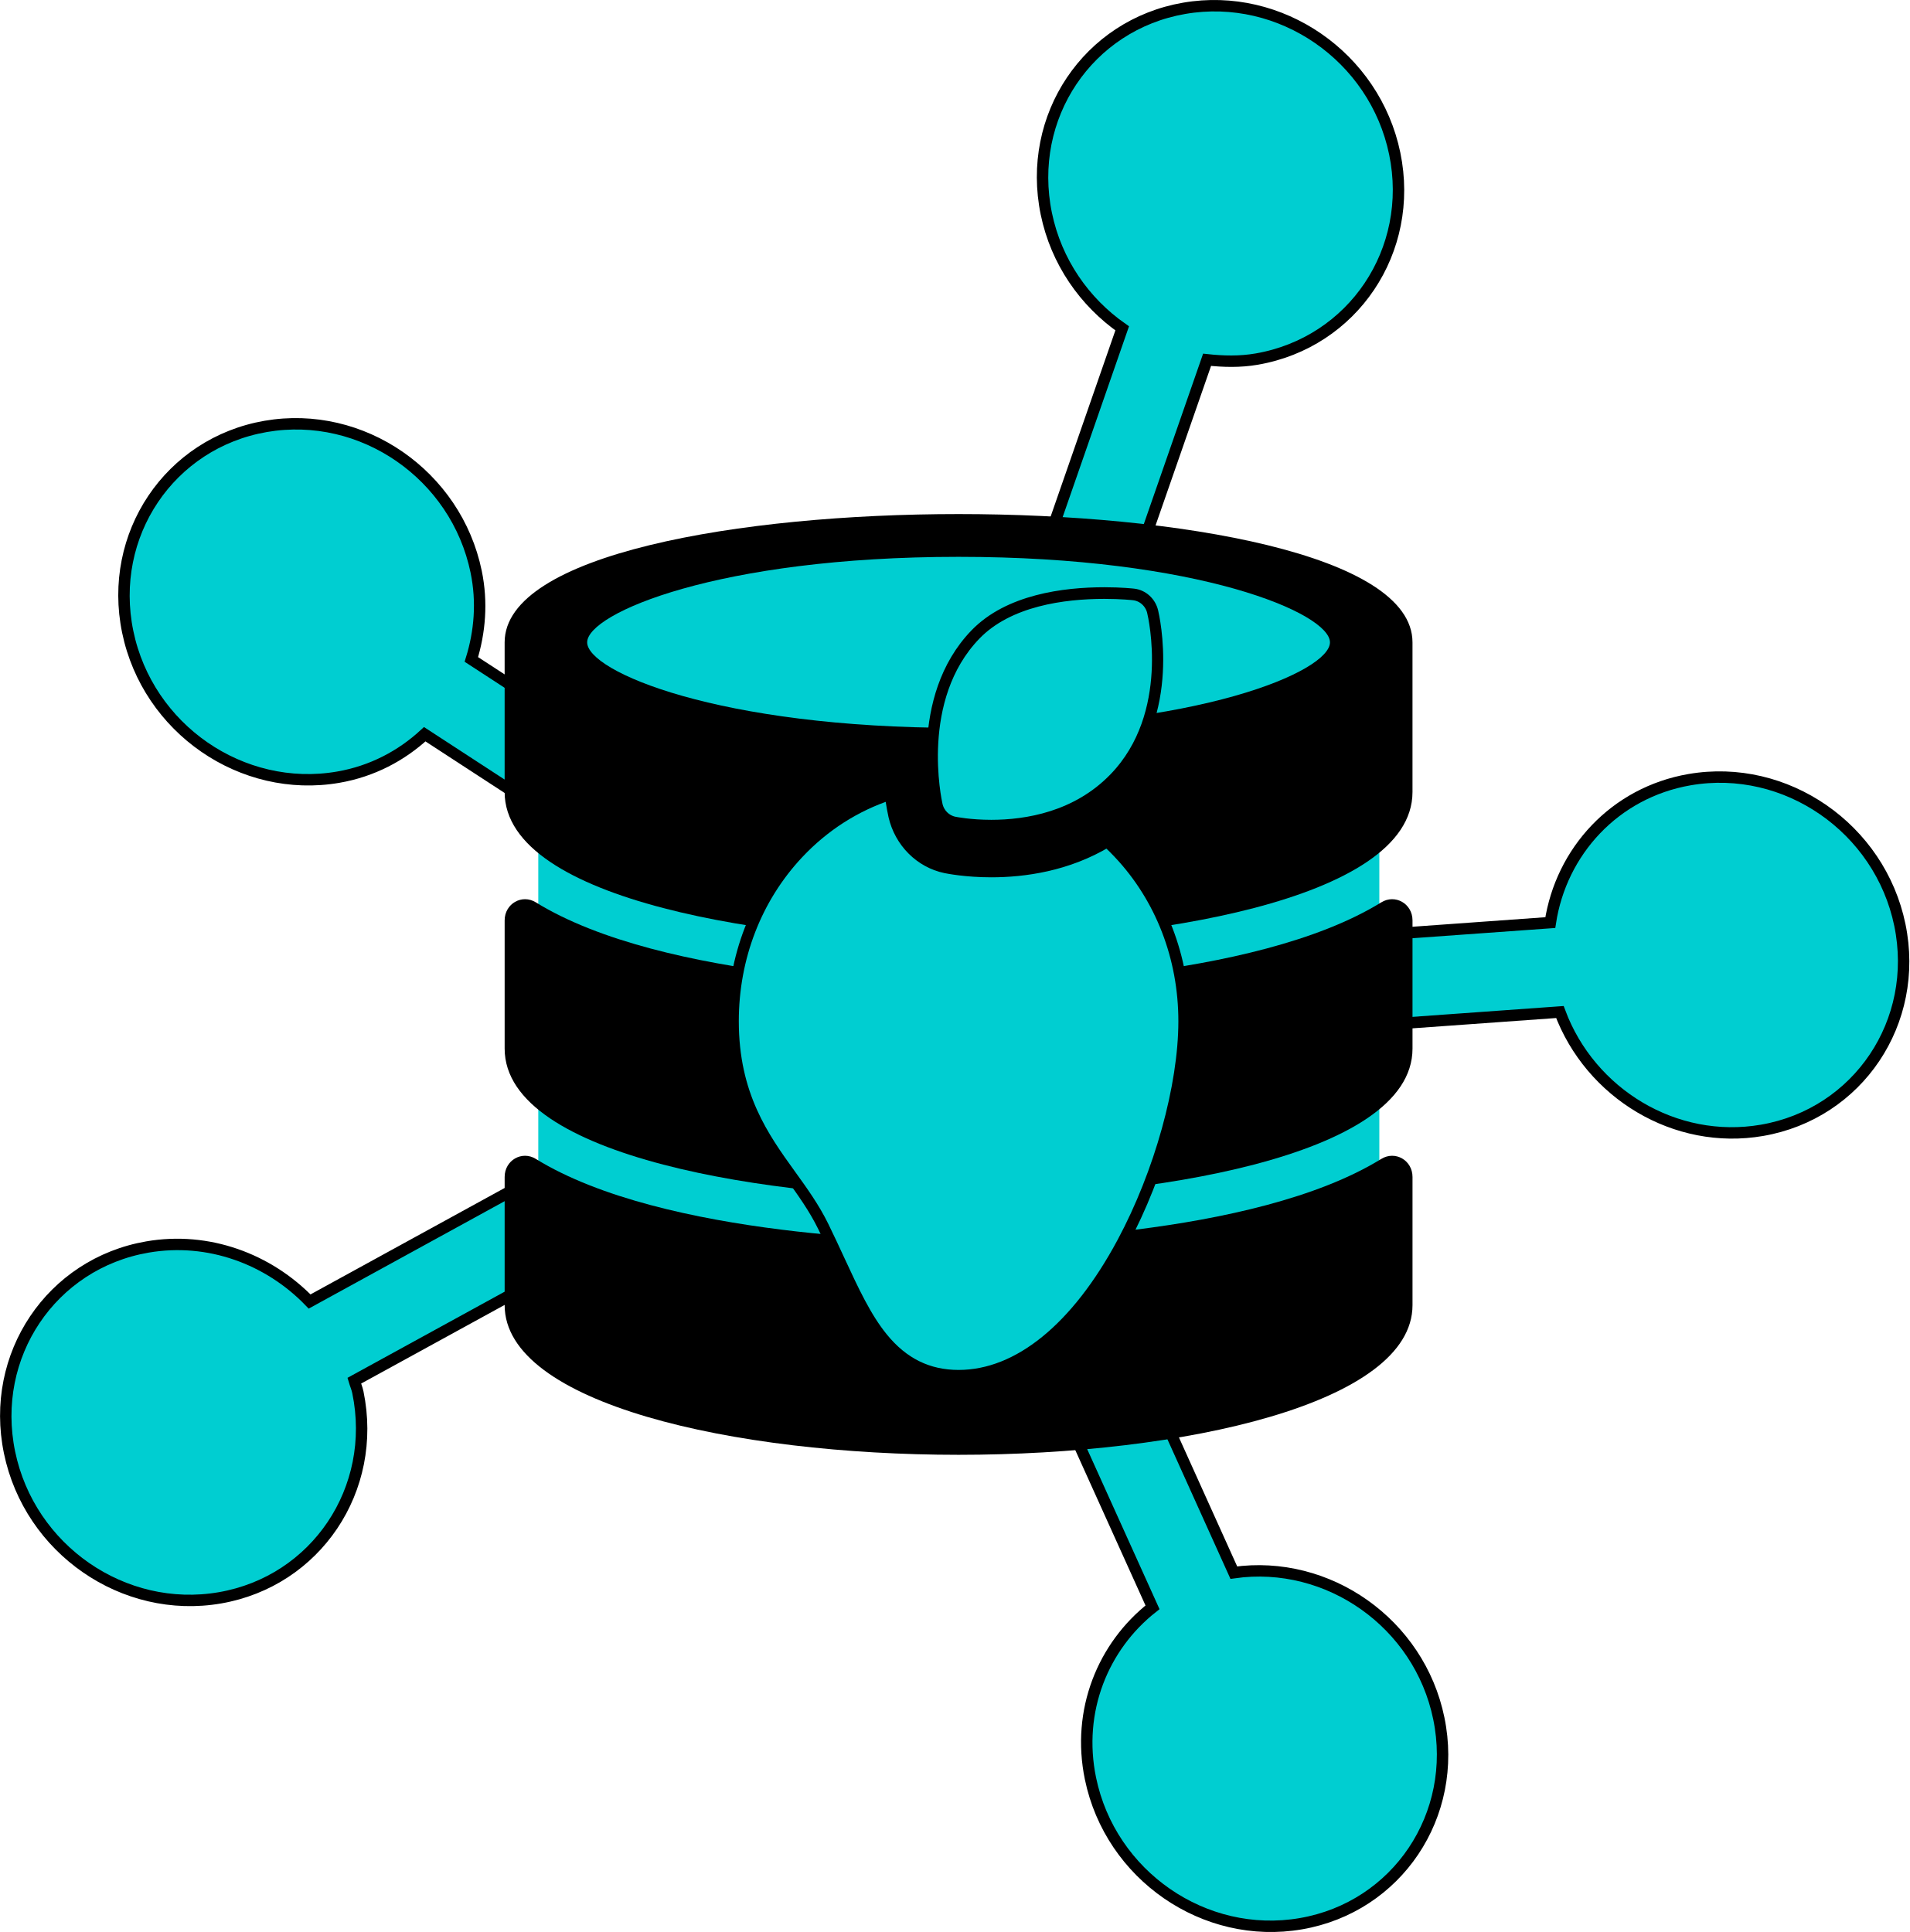
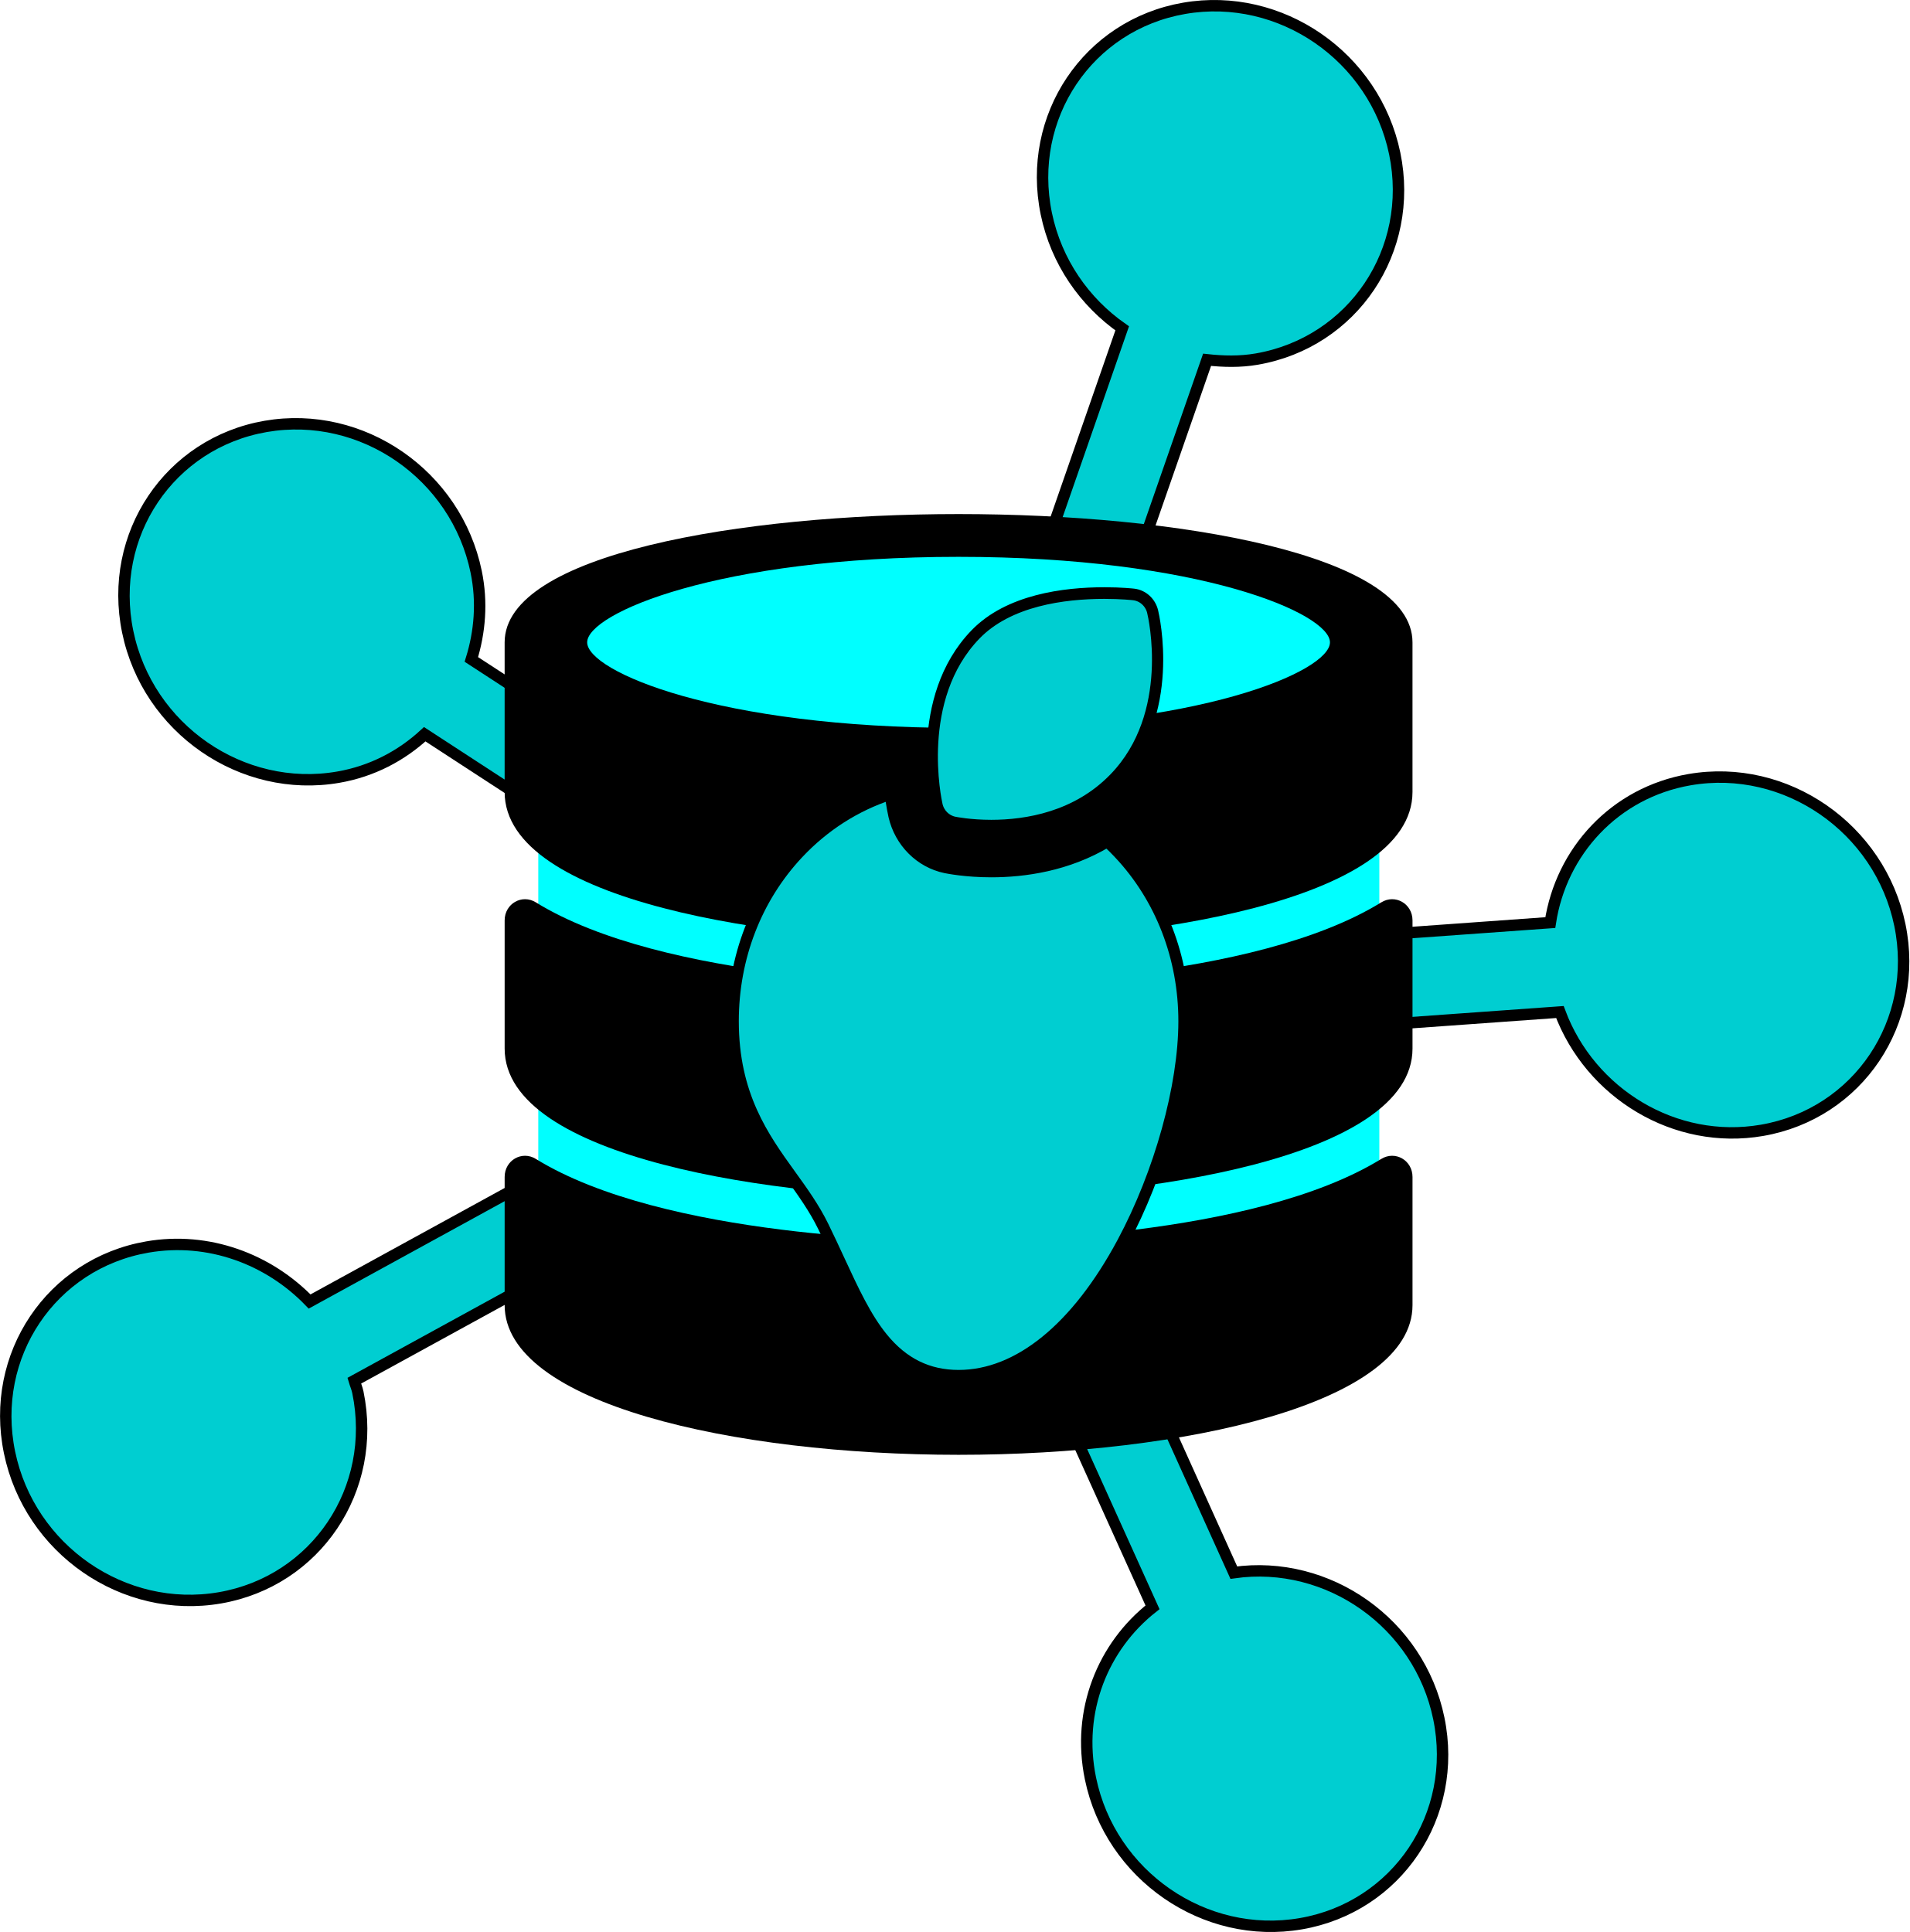
<svg xmlns="http://www.w3.org/2000/svg" width="104.41" height="105.67" version="1.1" viewBox="0 0 36.83 37.278">
  <ellipse cx="12.382" cy="24.487" rx="8.267" ry="7.328" fill="none" stroke-width="3.059" />
  <circle cx="18.189" cy="18.886" r="17.638" fill="none" />
  <g transform="matrix(.79234 -.13684 .16487 .79818 -4.7449 4.1717)" fill="#00ced1" stroke="#000" stroke-width=".272">
    <g id="Layer_1_110_" fill="#00ced1" stroke="#000" stroke-width=".272">
      <g fill="#00ced1" stroke="#000" stroke-width=".272">
        <path d="m17.567 15.938-2.859-2.702c0.333-0.605 0.539-1.29 0.539-2.029 0-2.342-1.897-4.239-4.24-4.239s-4.243 1.896-4.243 4.239 1.9 4.241 4.243 4.241c0.826 0 1.59-0.246 2.242-0.654l2.855 2.699c0.432-0.571 0.919-1.094 1.463-1.555z" />
        <path d="m29.66 15.6 3.799-6.393c0.374 0.107 0.762 0.184 1.169 0.184 2.347 0 4.244-1.898 4.244-4.241 0-2.342-1.897-4.239-4.244-4.239-2.343 0-4.239 1.896-4.239 4.239 0 1.163 0.469 2.214 1.227 2.981l-3.787 6.375c0.651 0.295 1.265 0.663 1.831 1.094z" />
        <path d="m42.762 20.952c-1.824 0-3.369 1.159-3.968 2.775l-5.278-0.521c0 0.04 6e-3 0.078 6e-3 0.117 0 0.688-0.076 1.36-0.213 2.009l5.276 0.521c0.319 2.024 2.062 3.576 4.177 3.576 2.342 0 4.238-1.896 4.238-4.238 0-2.341-1.896-4.239-4.238-4.239z" />
        <path d="m28.197 37.624-1.18-5.156c-0.666 0.232-1.359 0.398-2.082 0.481l1.182 5.157c-1.355 0.709-2.29 2.11-2.29 3.746 0 2.342 1.896 4.237 4.243 4.237 2.342 0 4.238-1.896 4.238-4.237 3e-3 -2.299-1.829-4.16-4.111-4.228z" />
        <path d="m14.357 25.37-6.57 2.201c-0.758-1.158-2.063-1.926-3.548-1.926-2.343 0-4.239 1.897-4.239 4.239 0 2.345 1.896 4.242 4.239 4.242 2.341 0 4.242-1.897 4.242-4.242 0-0.098-0.021-0.188-0.029-0.284l6.591-2.207c-0.297-0.641-0.533-1.316-0.686-2.023z" />
        <circle cx="23.83" cy="23.323" r="7.271" />
      </g>
    </g>
  </g>
  <g transform="matrix(.98529 0 0 1.0605 .35391 .28125)">
-     <rect x="10.178" y="14.25" width="16.467" height="7.945" fill="#00ced1" />
-     <ellipse transform="matrix(.87405 0 0 .87405 2.7277 2.229)" cx="18.056" cy="10.338" rx="9.043" ry="2.143" fill="#00ced1" />
+     <rect x="10.178" y="14.25" width="16.467" height="7.945" fill="#0ff" />
+     <ellipse transform="matrix(.87405 0 0 .87405 2.7277 2.229)" cx="18.056" cy="10.338" rx="9.043" ry="2.143" fill="#0ff" />
    <g transform="matrix(.037872 0 0 .036469 9.5192 9.0879)">
      <path d="m234.67 0c-113.02 0-234.67 20.031-234.67 64v74.667c0 54.781 140.33 74.667 234.67 74.667s234.67-19.885 234.67-74.667v-74.667c-1e-3 -43.969-121.65-64-234.67-64zm0 106.67c-124.23 0-192-28.188-192-42.667s67.771-42.667 192-42.667 192 28.187 192 42.667c0 14.479-67.771 42.667-192 42.667z" />
      <path d="m453.21 321.71c-66.253 39.454-199.01 40.955-218.54 40.955s-152.29-1.502-218.54-40.955c-7.171-4.27-16.122 0.661-16.122 9.006v63.949c0 49.021 118.05 74.667 234.67 74.667s234.67-25.646 234.67-74.667v-63.949c-1e-3 -8.345-8.952-13.276-16.122-9.006z" />
      <path d="m453.21 193.71c-66.253 39.454-199.01 40.955-218.54 40.955s-152.29-1.502-218.54-40.955c-7.171-4.27-16.122 0.661-16.122 9.006v63.949c0 54.781 140.33 74.667 234.67 74.667s234.67-19.885 234.67-74.667v-63.949c-1e-3 -8.345-8.952-13.276-16.122-9.006z" />
    </g>
    <g transform="matrix(.019402 0 0 .018683 11.965 15.225)" fill="#0ff" stroke="#000" stroke-width="14.307">
      <g transform="matrix(1.4887,0,0,1.4887,-49.078,-251.56)" fill="#00ced1" stroke="#000" stroke-width="7.615">
        <path d="m387.55 12.169c-1.522-6.081-6.666-10.574-12.896-11.266-0.332-0.038-8.258-0.903-19.774-0.903-27.512 0-65.012 4.698-87.426 27.077-41.959 41.9-26.717 108.88-26.049 111.71 1.35 5.705 5.899 10.101 11.646 11.255 0.427 0.086 10.626 2.1 25.095 2.1 23.995 0 57.967-5.361 83.543-30.904 42.05-41.993 26.542-106.35 25.861-109.06z" stroke="#000" stroke-width="7.61" />
        <path d="m364.77 170.18c-2.586-2.66-5.257-5.209-8-7.651-27.105 15.739-56.4 19.606-78.627 19.606-17.156 0-29.646-2.414-31-2.687-17.188-3.451-30.9-16.704-34.936-33.769-0.403-1.706-1.516-6.756-2.472-14.154-23.495 7.42-44.882 20.53-62.505 38.655-28.385 29.195-44.017 68.22-44.017 109.89 0 48.621 20.642 76.261 38.854 100.65 8.239 11.033 16.023 21.455 22.243 33.703 3.792 7.465 7.281 14.742 10.656 21.78 9.741 20.313 18.153 37.858 29.558 51.325 13.947 16.471 30.787 24.477 51.482 24.477 40.465 0 79.929-30.918 111.12-87.06 25.307-45.548 41.658-102.41 41.658-144.87 1e-3 -41.665-15.631-80.69-44.015-109.89z" />
      </g>
    </g>
  </g>
</svg>
